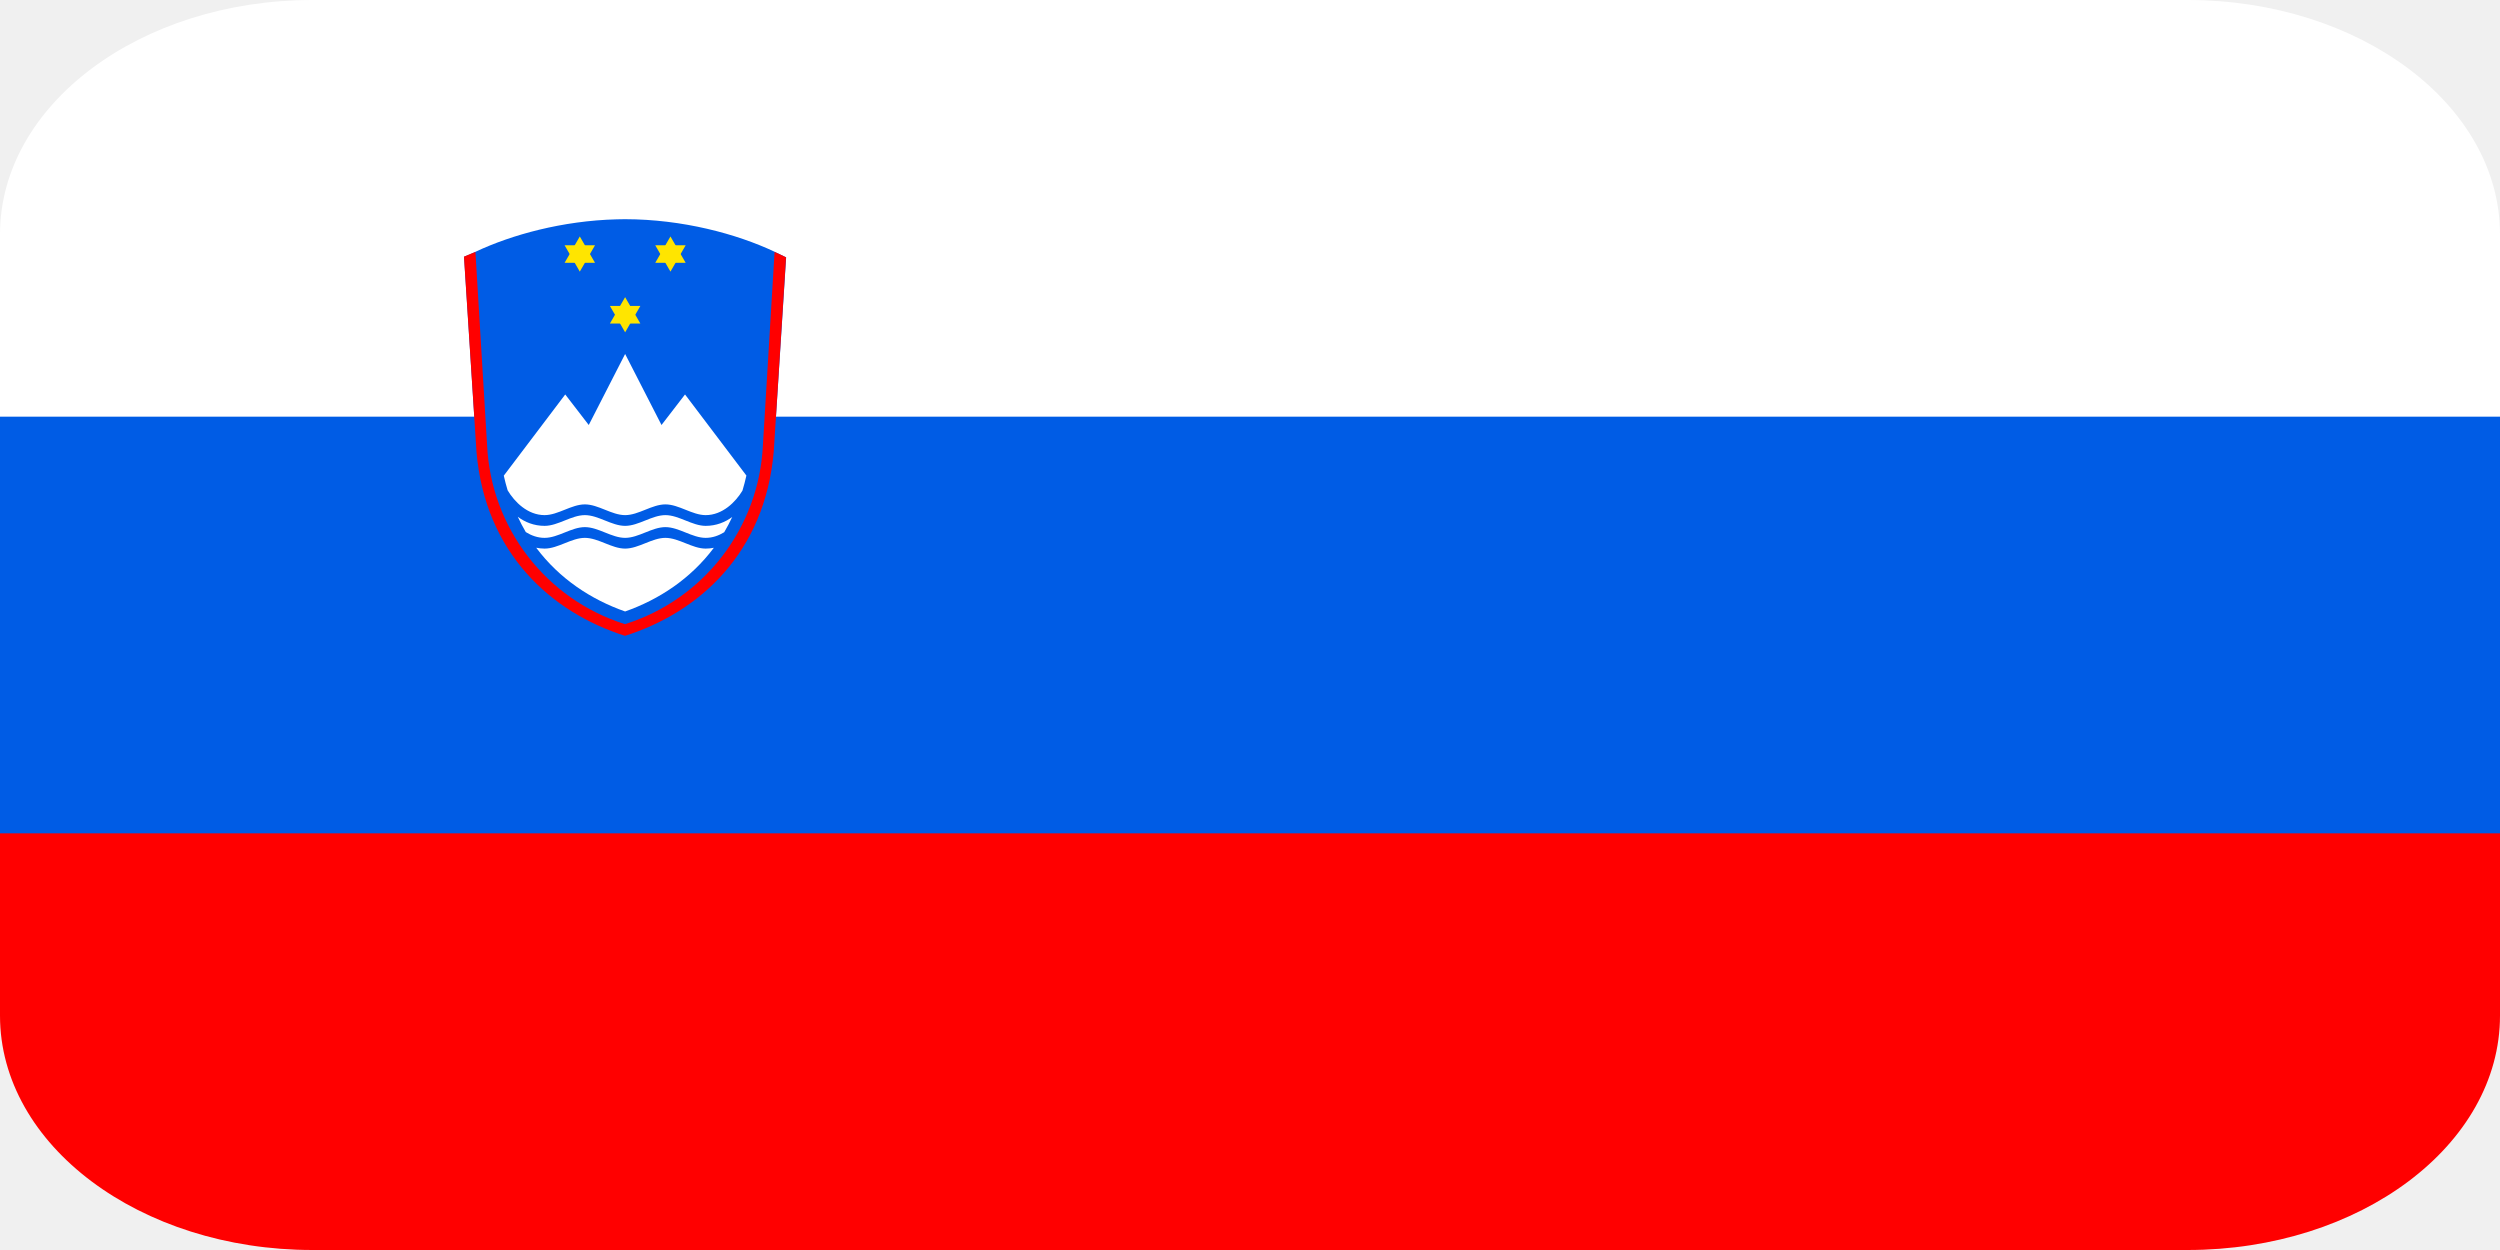
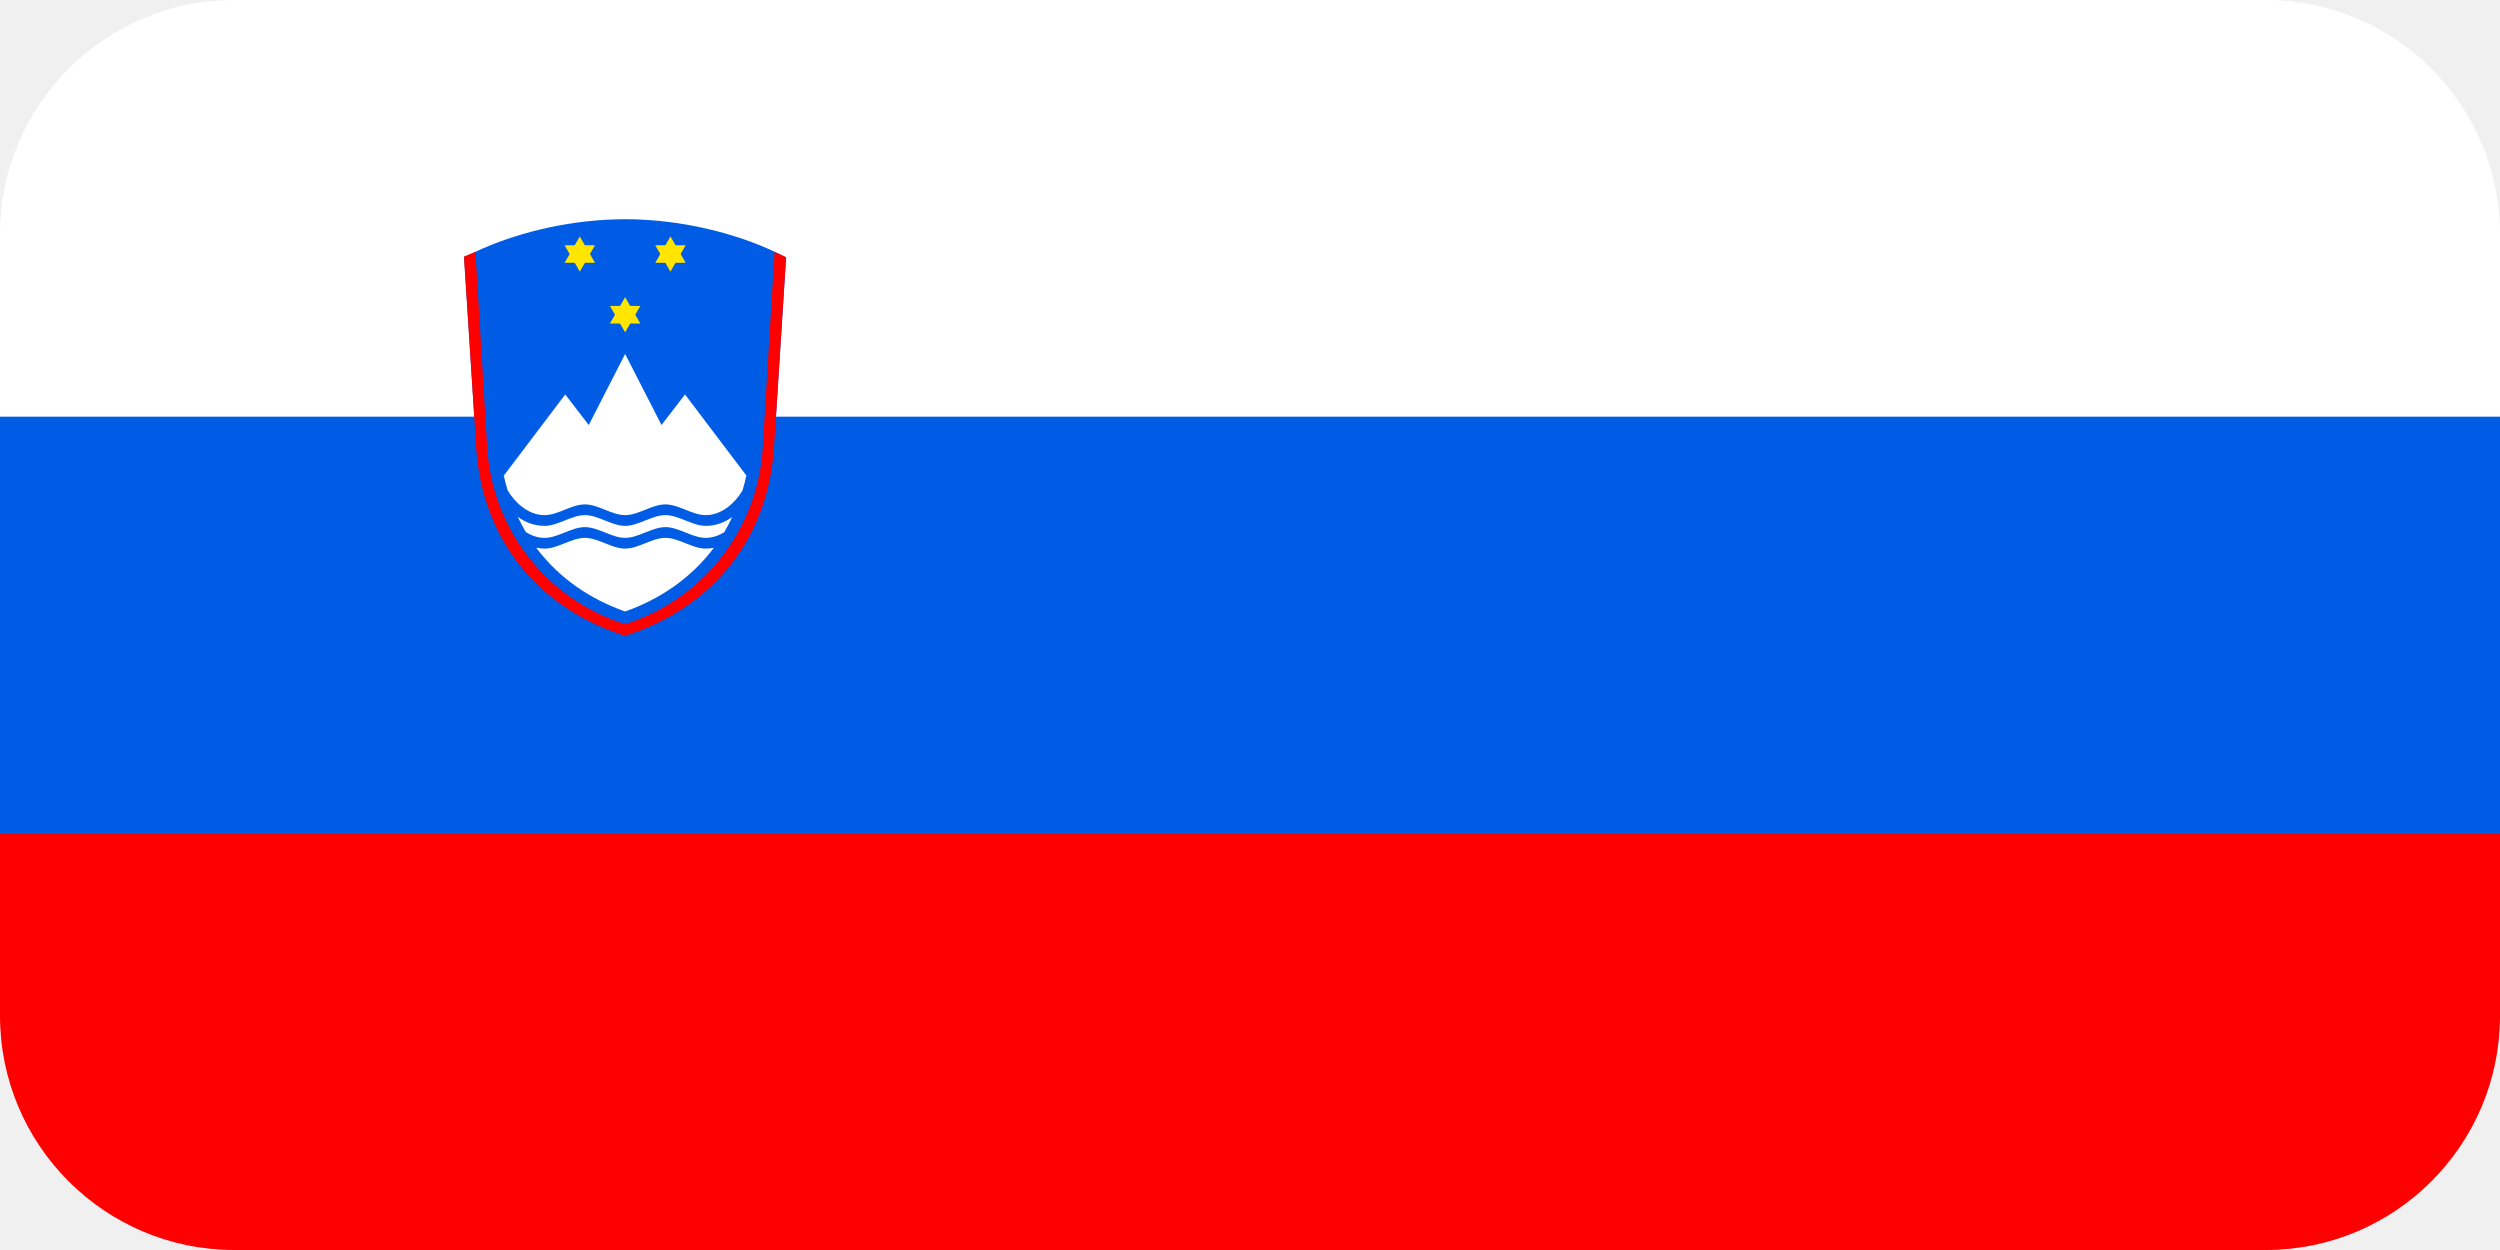
<svg xmlns="http://www.w3.org/2000/svg" xmlns:xlink="http://www.w3.org/1999/xlink" viewBox="0 0 12 6">
  <defs>
    <mask id="fa-flag-rounded-si" maskUnits="userSpaceOnUse" x="0.0" y="0.0" width="12.0" height="6.0">
-       <rect x="0.0" y="0.0" width="12.0" height="6.0" rx="1.5" ry="1.125" fill="#fff" />
+       <rect x="0.0" y="0.0" width="12.0" height="6.0" rx="1.125" ry="1.125" fill="#fff" />
    </mask>
  </defs>
  <g mask="url(#fa-flag-rounded-si)">
    <path d="M0 0h12v6H0z" fill="red" />
    <path d="M0 0h12v4H0z" fill="#005ce5" />
    <path d="M0 0h12v2H0z" fill="#fff" />
    <g transform="matrix(.021 0 0 .021 -.106 3.478)">
      <path d="M147.913-115.518c-.64 0-1.277.014-1.913.032-12.37.32-23.983 3.515-32.252 7.41l.001.012c-.904.378-1.79.757-2.632 1.136l2.842 44.519c1.97 23.264 17.131 36.81 33.976 42.128 16.846-5.319 32.006-18.864 33.975-42.128l2.827-44.378a64.852 64.852 0 0 0-2.632-1.277v-.011c-8.69-4.095-21.074-7.42-34.15-7.442l-.028-.001h-.014z" fill="#005ce5" fill-rule="evenodd" />
      <path d="M147.934-84.712l-8.314 16.237-5.375-6.983-14.046 18.561c.254 1.153.552 2.265.878 3.35 1.568 2.648 4.583 5.67 8.449 5.67 3.068 0 6.136-2.454 9.204-2.454 3.068 0 6.136 2.455 9.204 2.455 3.068 0 6.136-2.455 9.205-2.455 3.068 0 6.136 2.455 9.204 2.455 3.831 0 6.825-2.967 8.406-5.597.338-1.115.64-2.263.902-3.448l-14.027-18.537-5.375 6.983zm-9.204 36.836c-3.068 0-6.136 2.454-9.204 2.454-2.428 0-4.514-.86-6.13-2.08a41.98 41.98 0 0 0 1.835 3.504c1.265.787 2.704 1.319 4.295 1.319 3.068 0 6.136-2.455 9.204-2.455 3.068 0 6.136 2.455 9.204 2.455 3.068 0 6.136-2.455 9.205-2.455 3.068 0 6.136 2.455 9.204 2.455 1.568 0 2.987-.52 4.24-1.289a42.193 42.193 0 0 0 1.835-3.491c-1.609 1.197-3.675 2.037-6.075 2.037-3.068 0-6.136-2.454-9.204-2.454-3.069 0-6.137 2.454-9.205 2.454-3.068 0-6.136-2.454-9.204-2.454zm0 5.197c-3.068 0-6.136 2.454-9.204 2.454-.667 0-1.3-.078-1.914-.196 5.307 7.091 12.549 11.838 20.316 14.567 7.751-2.725 14.982-7.475 20.286-14.555-.6.113-1.22.184-1.871.184-3.068 0-6.136-2.454-9.204-2.454-3.069 0-6.137 2.454-9.205 2.454-3.068 0-6.136-2.454-9.204-2.454z" fill="#fff" fill-rule="evenodd" />
      <g id="b" fill="#ffe500">
        <path id="a" d="M134.094-109.56h6.96l-3.48 6.027" fill="#ffe500" fill-rule="evenodd" />
        <use height="300" transform="matrix(1 0 0 -1 0 -215.104)" width="600" xlink:href="#a" />
      </g>
      <g fill="#ffe500">
        <use height="300" transform="translate(20.72)" width="600" xlink:href="#b" />
        <use height="300" transform="translate(10.36 13.875)" width="600" xlink:href="#b" />
      </g>
    </g>
    <path d="M3 1.052zm-.718.157a2.26 2.26 0 0 0-.055.023l.06.935c.041.489.36.773.713.885.354-.112.672-.396.714-.885l.059-.932a1.362 1.362 0 0 0-.055-.026l-.056.927a.947.947 0 0 1-.662.86.947.947 0 0 1-.662-.86z" fill="red" fill-rule="evenodd" />
  </g>
</svg>
